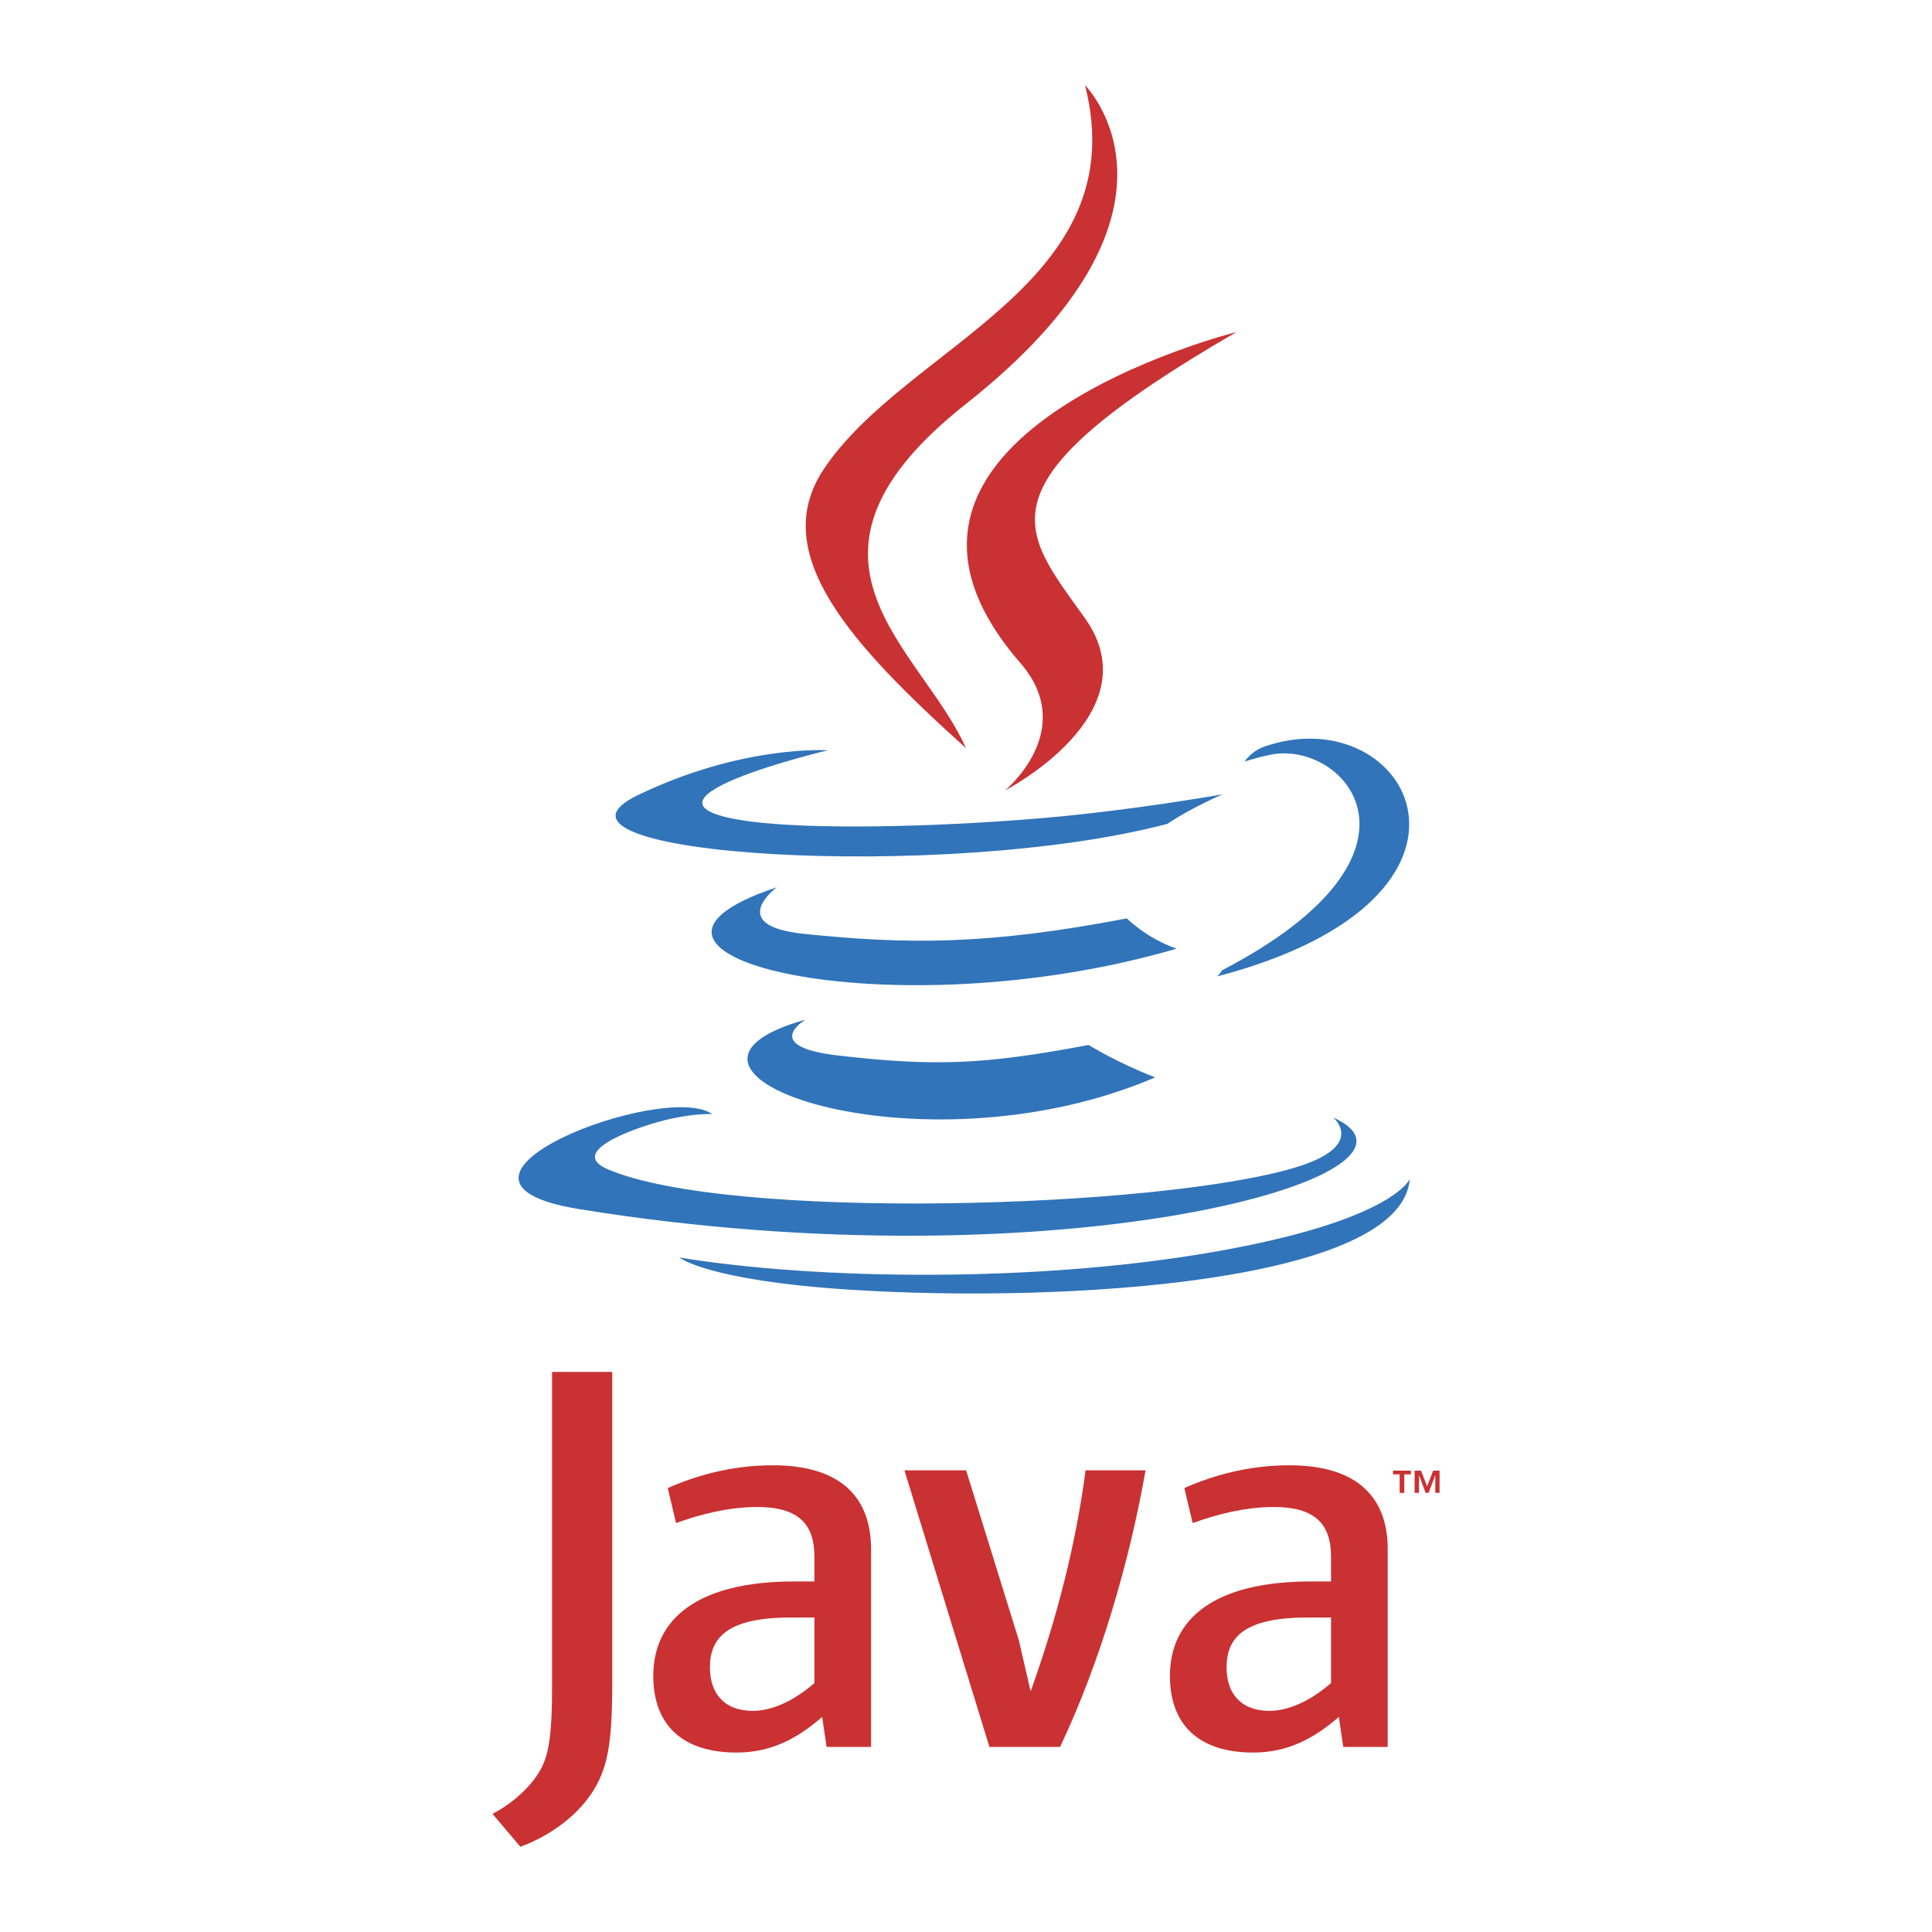
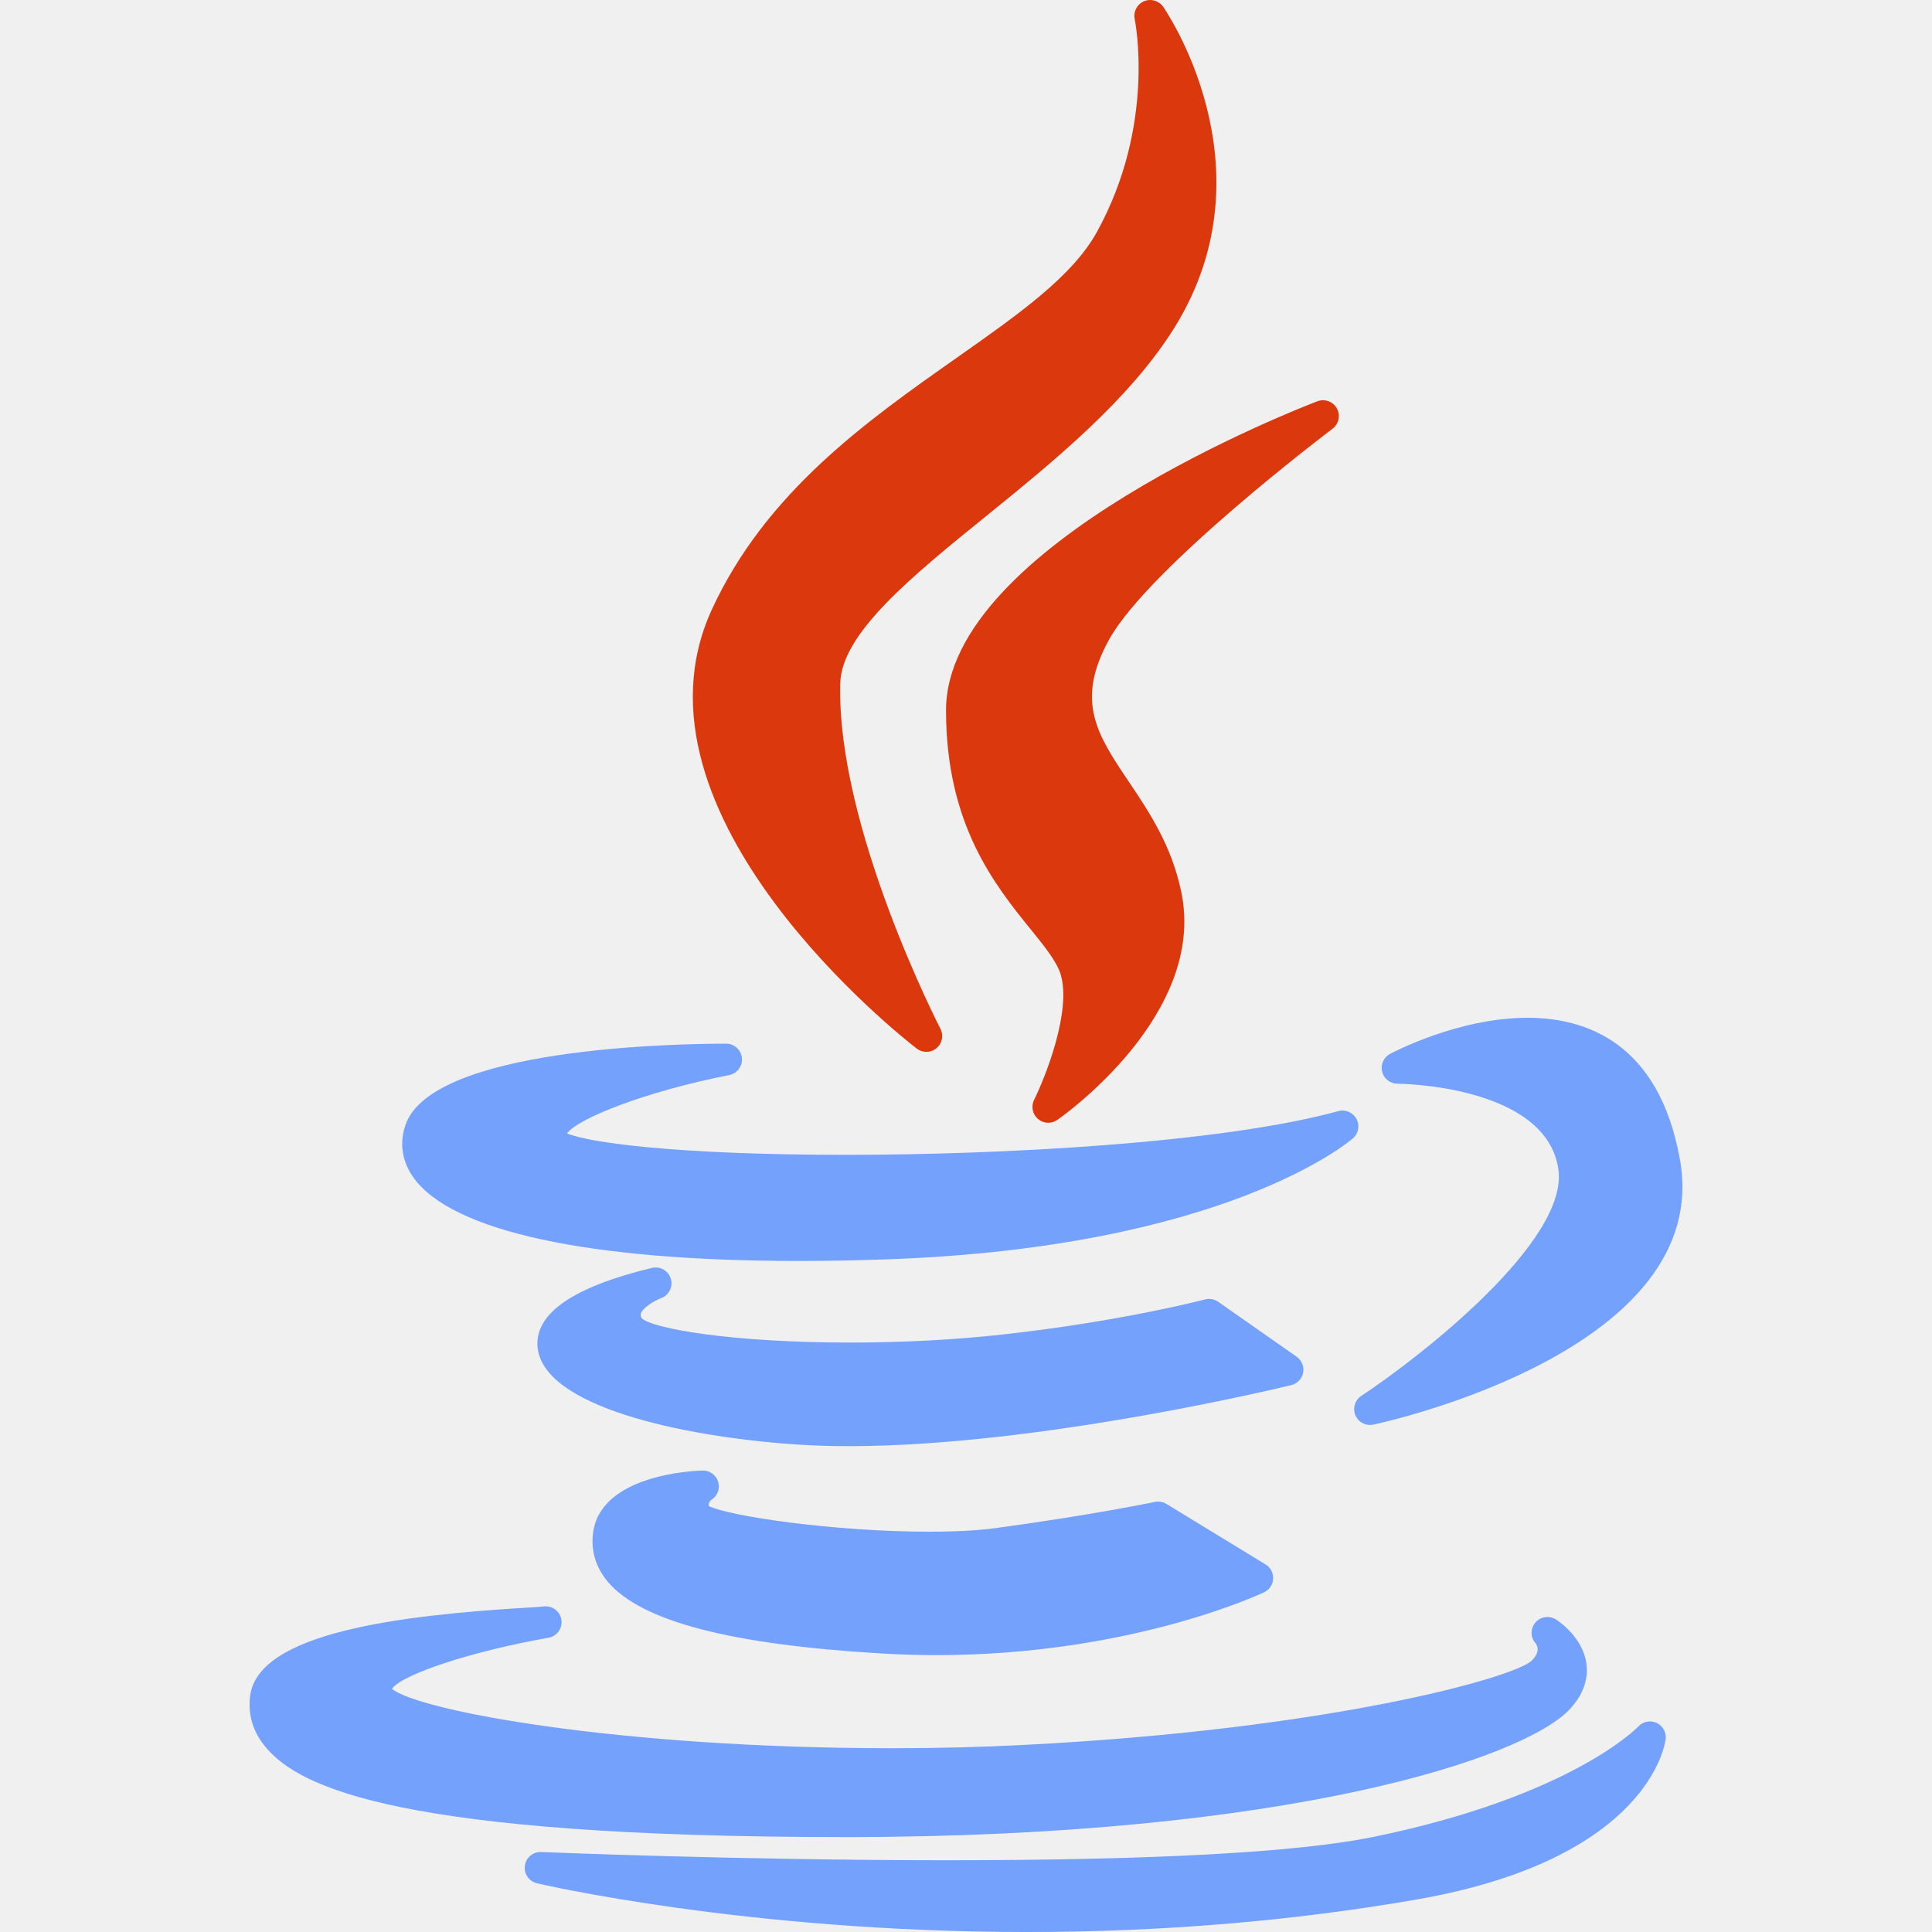
- <svg xmlns="http://www.w3.org/2000/svg" width="2500" height="2500" viewBox="0 0 192.756 192.756">
-   <g fill-rule="evenodd" clip-rule="evenodd">
-     <path fill="#fff" d="M0 0h192.756v192.756H0V0z" />
-     <path d="M80.372 101.729s-4.604 2.679 3.28 3.584c9.554 1.091 14.434.934 24.959-1.057 0 0 2.771 1.735 6.639 3.236-23.601 10.113-53.413-.585-34.878-5.763zM77.487 88.532s-5.165 3.823 2.726 4.639c10.206 1.054 18.262 1.14 32.211-1.544 0 0 1.926 1.955 4.957 3.023-28.531 8.345-60.307.657-39.894-6.118z" fill="#3174b9" />
-     <path d="M101.797 66.143c5.818 6.697-1.525 12.72-1.525 12.72s14.766-7.621 7.984-17.168c-6.332-8.899-11.189-13.32 15.102-28.566-.001-.001-41.27 10.303-21.561 33.014z" fill="#ca3132" />
-     <path d="M133.01 111.491s3.408 2.81-3.754 4.983c-13.619 4.125-56.694 5.369-68.659.164-4.298-1.872 3.766-4.467 6.303-5.015 2.646-.572 4.156-.468 4.156-.468-4.783-3.368-30.916 6.615-13.272 9.479 48.112 7.801 87.704-3.512 75.226-9.143zM82.587 74.857s-21.908 5.205-7.757 7.097c5.977.799 17.883.615 28.982-.316 9.068-.761 18.17-2.389 18.17-2.389s-3.195 1.371-5.51 2.949c-22.251 5.853-65.229 3.127-52.855-2.856 10.462-5.061 18.97-4.485 18.97-4.485zM121.891 96.824c22.617-11.75 12.16-23.044 4.859-21.522-1.785.373-2.586.695-2.586.695s.666-1.042 1.932-1.49c14.441-5.075 25.545 14.972-4.656 22.911-.001 0 .347-.314.451-.594z" fill="#3174b9" />
-     <path d="M108.256 8.504s12.523 12.531-11.881 31.794c-19.571 15.458-4.462 24.269-.006 34.34-11.426-10.307-19.807-19.382-14.185-27.826 8.254-12.395 31.125-18.406 26.072-38.308z" fill="#ca3132" />
-     <path d="M84.812 128.674c21.706 1.388 55.045-.771 55.836-11.044 0 0-1.518 3.894-17.941 6.983-18.529 3.488-41.386 3.082-54.938.845 0 0 2.777 2.298 17.043 3.216z" fill="#3174b9" />
-     <path d="M139.645 147.096h-.66v-.37h1.781v.37h-.66v1.848h-.461v-1.848zm3.554.092h-.008l-.656 1.755h-.301l-.652-1.755h-.008v1.755h-.438v-2.218h.643l.604 1.569.604-1.569h.637v2.218h-.424v-1.755h-.001zM81.255 167.921c-2.047 1.774-4.211 2.772-6.154 2.772-2.768 0-4.27-1.663-4.27-4.324 0-2.881 1.608-4.989 8.044-4.989h2.379v6.541h.001zm5.65 6.374v-19.732c0-5.043-2.876-8.371-9.809-8.371-4.045 0-7.591.999-10.474 2.272l.83 3.495c2.271-.834 5.207-1.607 8.089-1.607 3.994 0 5.713 1.607 5.713 4.934v2.495h-1.996c-9.702 0-14.08 3.764-14.08 9.423 0 4.876 2.885 7.648 8.316 7.648 3.491 0 6.099-1.441 8.534-3.55l.443 2.993h4.434zM105.762 174.295h-7.045l-8.483-27.601h6.154l5.265 16.961 1.172 5.096c2.656-7.371 4.541-14.854 5.484-22.057h5.984c-1.602 9.088-4.488 19.066-8.531 27.601zM132.799 167.921c-2.053 1.774-4.217 2.772-6.156 2.772-2.768 0-4.268-1.663-4.268-4.324 0-2.881 1.609-4.989 8.041-4.989h2.383v6.541zm5.652 6.374v-19.732c0-5.043-2.885-8.371-9.811-8.371-4.049 0-7.594.999-10.477 2.272l.83 3.495c2.271-.834 5.213-1.607 8.096-1.607 3.988 0 5.709 1.607 5.709 4.934v2.495h-1.996c-9.703 0-14.078 3.764-14.078 9.423 0 4.876 2.879 7.648 8.311 7.648 3.494 0 6.098-1.441 8.539-3.55l.445 2.993h4.432zM58.983 178.985c-1.61 2.353-4.214 4.216-7.061 5.267l-2.79-3.286c2.169-1.113 4.027-2.91 4.892-4.582.745-1.49 1.056-3.406 1.056-7.992v-31.515h6.005v31.08c0 6.134-.49 8.613-2.102 11.028z" fill="#ca3132" />
+ <svg xmlns="http://www.w3.org/2000/svg" height="800px" width="800px" version="1.1" id="Layer_1" viewBox="0 0 511.998 511.998" xml:space="preserve">
+   <g>
+     <path style="fill:#DB380E;" d="M253.464,94.869c-23.658,16.639-50.471,35.498-64.838,66.699   c-24.954,54.435,51.062,113.812,54.311,116.313c0.755,0.581,1.659,0.871,2.56,0.871c0.957,0,1.915-0.327,2.693-0.979   c1.509-1.262,1.937-3.406,1.031-5.152c-0.275-0.53-27.561-53.53-26.547-91.552c0.359-13.243,18.892-28.266,38.512-44.171   c17.97-14.568,38.34-31.079,50.258-50.394c26.164-42.516-2.916-84.322-3.213-84.74c-1.155-1.622-3.287-2.209-5.11-1.41   c-1.821,0.804-2.83,2.773-2.414,4.72c0.059,0.277,5.714,27.923-10.022,56.406C284.203,73.25,269.959,83.268,253.464,94.869z" />
+     <path style="fill:#DB380E;" d="M353.137,113.617c1.669-1.257,2.159-3.55,1.15-5.38c-1.011-1.83-3.211-2.637-5.165-1.895   c-4.019,1.528-98.416,37.915-98.416,81.88c0,30.307,12.946,46.317,22.399,58.009c3.708,4.586,6.909,8.546,7.964,11.927   c2.97,9.743-4.066,27.353-7.025,33.317c-0.853,1.714-0.435,3.792,1.016,5.044c0.784,0.677,1.763,1.021,2.743,1.021   c0.834,0,1.672-0.248,2.396-0.752c1.623-1.128,39.667-28.026,32.844-60.433c-2.542-12.318-8.595-21.318-13.936-29.26   c-8.274-12.305-14.25-21.193-5.184-37.609C304.545,150.338,352.65,113.981,353.137,113.617z" />
+   </g>
+   <g>
+     <path style="fill:#73A1FB;" d="M107.418,298.236c-1.618,4.845-0.854,9.651,2.207,13.903c10.233,14.207,46.48,22.029,102.068,22.029   c0.003,0,0.005,0,0.007,0c7.532,0,15.484-0.148,23.629-0.44c88.875-3.181,121.839-30.869,123.199-32.046   c1.482-1.283,1.878-3.419,0.957-5.147c-0.922-1.727-2.909-2.595-4.808-2.072c-31.301,8.546-89.748,11.58-130.288,11.58   c-45.363,0-68.465-3.268-74.121-5.681c2.902-3.985,20.802-11.101,42.983-15.464c2.12-0.416,3.577-2.374,3.367-4.524   s-2.016-3.79-4.177-3.79C179.439,276.584,114.234,277.628,107.418,298.236z" />
+     <path style="fill:#73A1FB;" d="M404.812,269.718c-18.331,0-35.714,9.188-36.446,9.577c-1.695,0.908-2.555,2.852-2.09,4.72   c0.467,1.865,2.144,3.176,4.067,3.178c0.389,0,39.102,0.317,42.608,22.436c3.106,19.082-36.629,50-52.202,60.304   c-1.682,1.113-2.335,3.263-1.554,5.123c0.665,1.583,2.206,2.573,3.868,2.573c0.29,0,0.584-0.03,0.876-0.092   c3.696-0.791,90.406-19.899,81.238-70.384C439.584,276.213,420.138,269.718,404.812,269.718z" />
+     <path style="fill:#73A1FB;" d="M345.347,363.755c0.302-1.617-0.371-3.262-1.717-4.207l-20.791-14.563   c-1.014-0.71-2.295-0.933-3.485-0.618c-0.217,0.055-21.959,5.771-53.525,9.276c-12.528,1.405-26.56,2.147-40.582,2.147   c-31.558,0-52.192-3.708-55.197-6.428c-0.398-0.764-0.272-1.111-0.201-1.304c0.546-1.518,3.472-3.322,5.358-4.036   c2.083-0.771,3.206-3.033,2.558-5.157c-0.646-2.127-2.837-3.378-4.999-2.859c-20.856,5.033-31.054,12.071-30.312,20.918   c1.318,15.686,37.65,23.737,68.365,25.865c4.417,0.302,9.194,0.455,14.195,0.455c0.003,0,0.005,0,0.008,0   c51.074,0,116.55-16.025,117.204-16.188C343.825,366.666,345.044,365.375,345.347,363.755z" />
+     <path style="fill:#73A1FB;" d="M188.602,397.419c1.575-1.024,2.273-2.971,1.714-4.764c-0.557-1.793-2.234-2.971-4.118-2.946   c-2.795,0.074-27.349,1.182-29.068,16.815c-0.52,4.672,0.818,8.941,3.979,12.686c8.816,10.448,32.614,16.658,72.741,18.984   c4.747,0.285,9.569,0.428,14.334,0.428c51.015,0,85.373-15.973,86.812-16.653c1.395-0.66,2.315-2.031,2.397-3.571   s-0.687-3.001-2.003-3.806l-26.275-16.04c-0.912-0.556-2.003-0.74-3.043-0.527c-0.166,0.035-16.849,3.495-42.026,6.913   c-4.764,0.648-10.73,0.977-17.73,0.977c-25.15,0-53.124-4.109-58.489-6.8C187.749,398.613,187.848,397.975,188.602,397.419z" />
+     <path style="fill:#73A1FB;" d="M224.408,486.85c116.854-0.099,179.571-20.88,191.653-33.957c4.277-4.626,4.739-9.006,4.376-11.867   c-0.898-7.04-7.311-11.35-8.038-11.818c-1.754-1.128-4.108-0.833-5.476,0.745c-1.365,1.578-1.397,3.884-0.027,5.461   c0.737,0.948,1.163,2.535-0.992,4.692c-4.83,4.511-53.545,18.204-134.656,22.318c-11.111,0.577-22.765,0.871-34.636,0.873   c-72.623,0-125.772-9.948-132.749-15.744c2.689-3.864,21.489-10.037,41.482-13.529c2.253-0.393,3.775-2.516,3.426-4.776   c-0.349-2.259-2.432-3.814-4.709-3.519c-0.564,0.077-2.478,0.191-4.694,0.327c-32.988,2.014-71.109,6.503-73.098,23.5   c-0.604,5.179,0.935,9.881,4.576,13.973c8.909,10.01,34.516,23.319,153.558,23.319C224.406,486.85,224.406,486.85,224.408,486.85z" />
+     <path style="fill:#73A1FB;" d="M439.013,456.578c-1.652-0.764-3.604-0.378-4.836,0.952c-0.171,0.185-17.74,18.556-70.564,29.344   c-20.223,4.052-58.183,6.107-112.826,6.107c-54.745,0-106.838-2.154-107.357-2.176c-2.176-0.106-4.037,1.476-4.333,3.618   c-0.297,2.14,1.083,4.158,3.184,4.658c0.542,0.128,55.135,12.918,129.779,12.918c35.801,0,70.639-2.907,103.548-8.645   c61.361-10.757,65.657-41.183,65.81-42.473C441.632,459.078,440.662,457.342,439.013,456.578z" />
  </g>
</svg>
